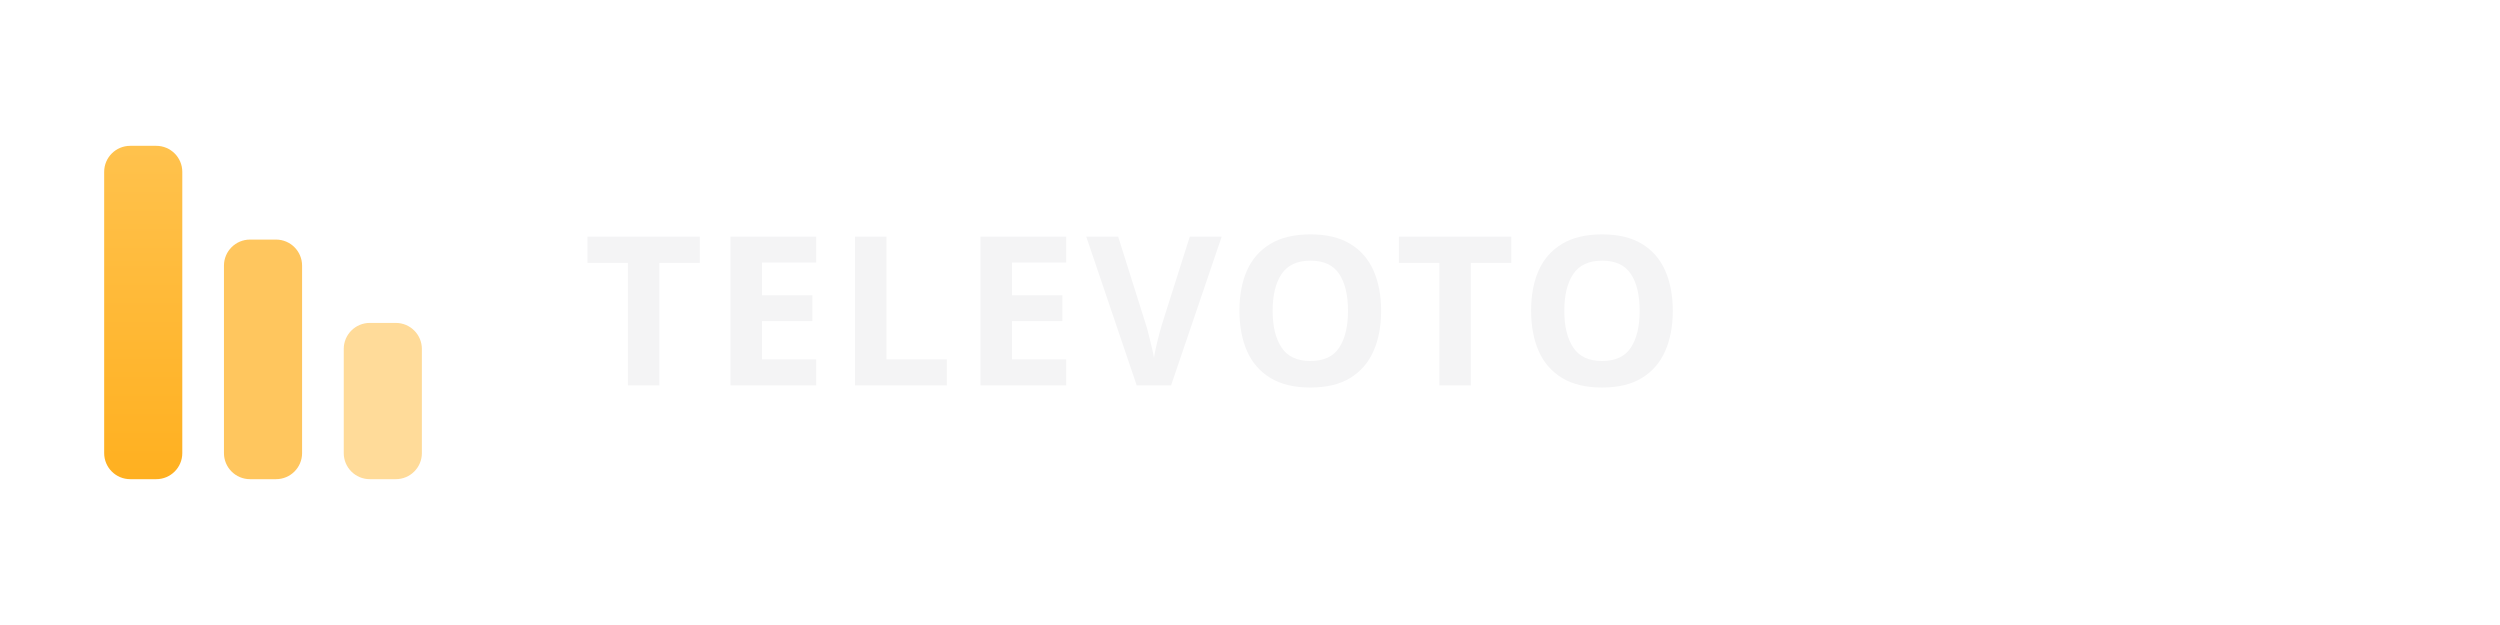
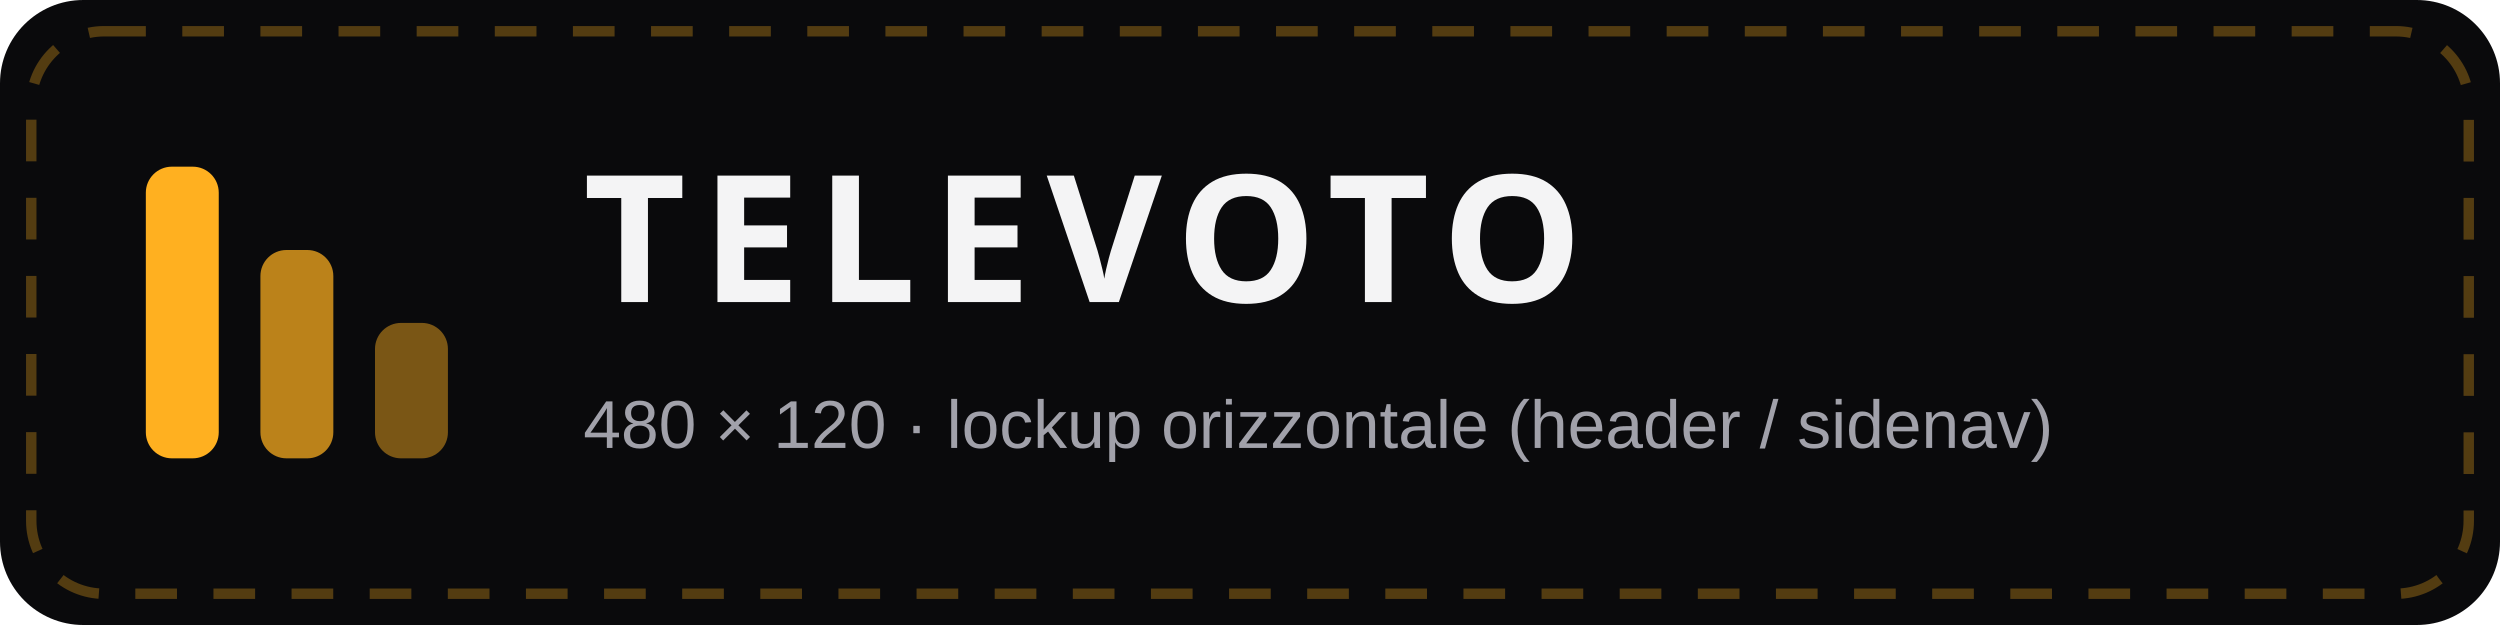
- <svg xmlns="http://www.w3.org/2000/svg" width="480" height="120" viewBox="0 0 480 120" role="img" aria-label="Televoto">
-   <defs>
-     <linearGradient id="bar" x1="0" y1="0" x2="0" y2="1">
-       <stop offset="0" stop-color="#ffc24d" />
-       <stop offset="1" stop-color="#ffb020" />
-     </linearGradient>
-   </defs>
-   <g>
-     <rect x="20" y="28" width="15" height="64" rx="5" fill="url(#bar)" />
-     <rect x="43" y="46" width="15" height="46" rx="5" fill="#ffb020" opacity="0.72" />
-     <rect x="66" y="62" width="15" height="30" rx="5" fill="#ffb020" opacity="0.46" />
+ <svg xmlns="http://www.w3.org/2000/svg" width="480" height="120" viewBox="0 0 480 120" role="img" aria-label="Logo Televoto orizzontale — segnaposto">
+   <rect width="480" height="120" rx="16" fill="#0a0a0c" />
+   <rect x="6" y="6" width="468" height="108" rx="14" fill="none" stroke="#ffb020" stroke-opacity="0.3" stroke-width="2" stroke-dasharray="8 7" />
+   <g transform="translate(28,32)" fill="#ffb020">
+     <rect x="0" y="0" width="14" height="56" rx="5" />
+     <rect x="22" y="16" width="14" height="40" rx="5" opacity="0.72" />
+     <rect x="44" y="30" width="14" height="26" rx="5" opacity="0.46" />
  </g>
-   <text x="112" y="74" font-family="'Space Grotesk','Segoe UI',system-ui,sans-serif" font-size="40" font-weight="600" fill="#f4f4f5" letter-spacing="1.5">TELEVOTO</text>
+   <text x="112" y="58" font-family="'Space Grotesk','Segoe UI',sans-serif" font-size="34" font-weight="700" fill="#f4f4f5" letter-spacing="3">TELEVOTO</text>
+   <text x="112" y="86" font-family="'Segoe UI',Arial,sans-serif" font-size="13" fill="#a1a1aa">480 × 120 · lockup orizzontale (header / sidenav)</text>
</svg>
